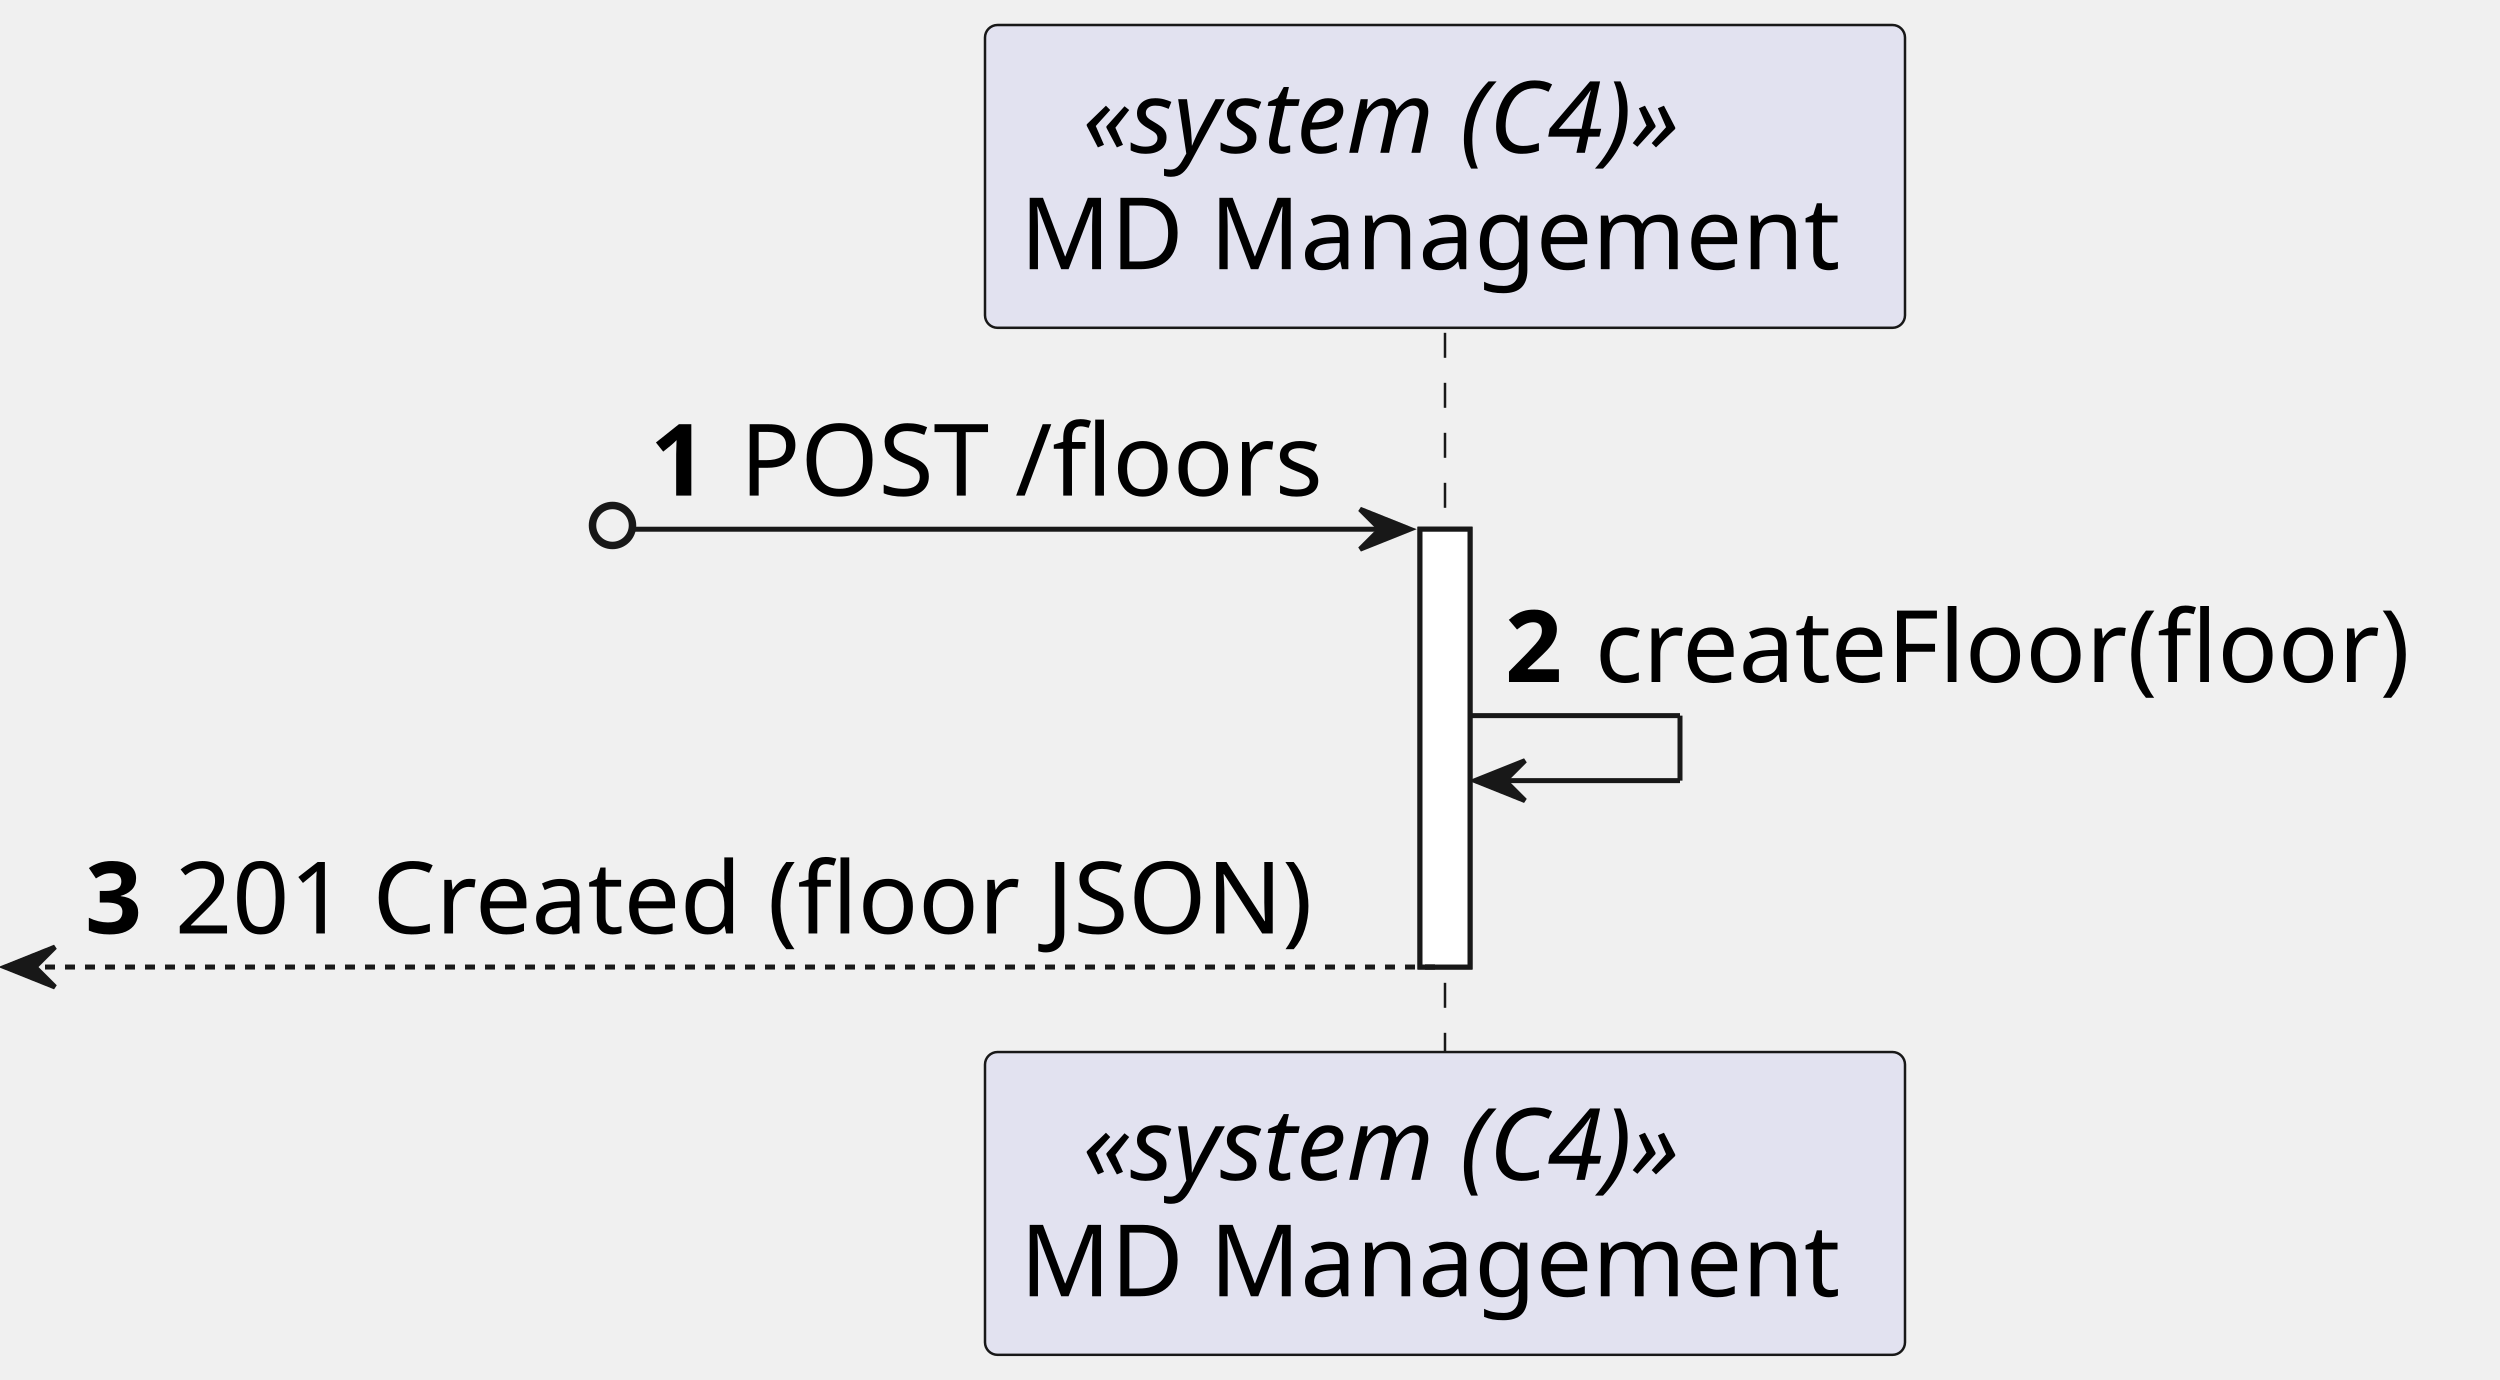
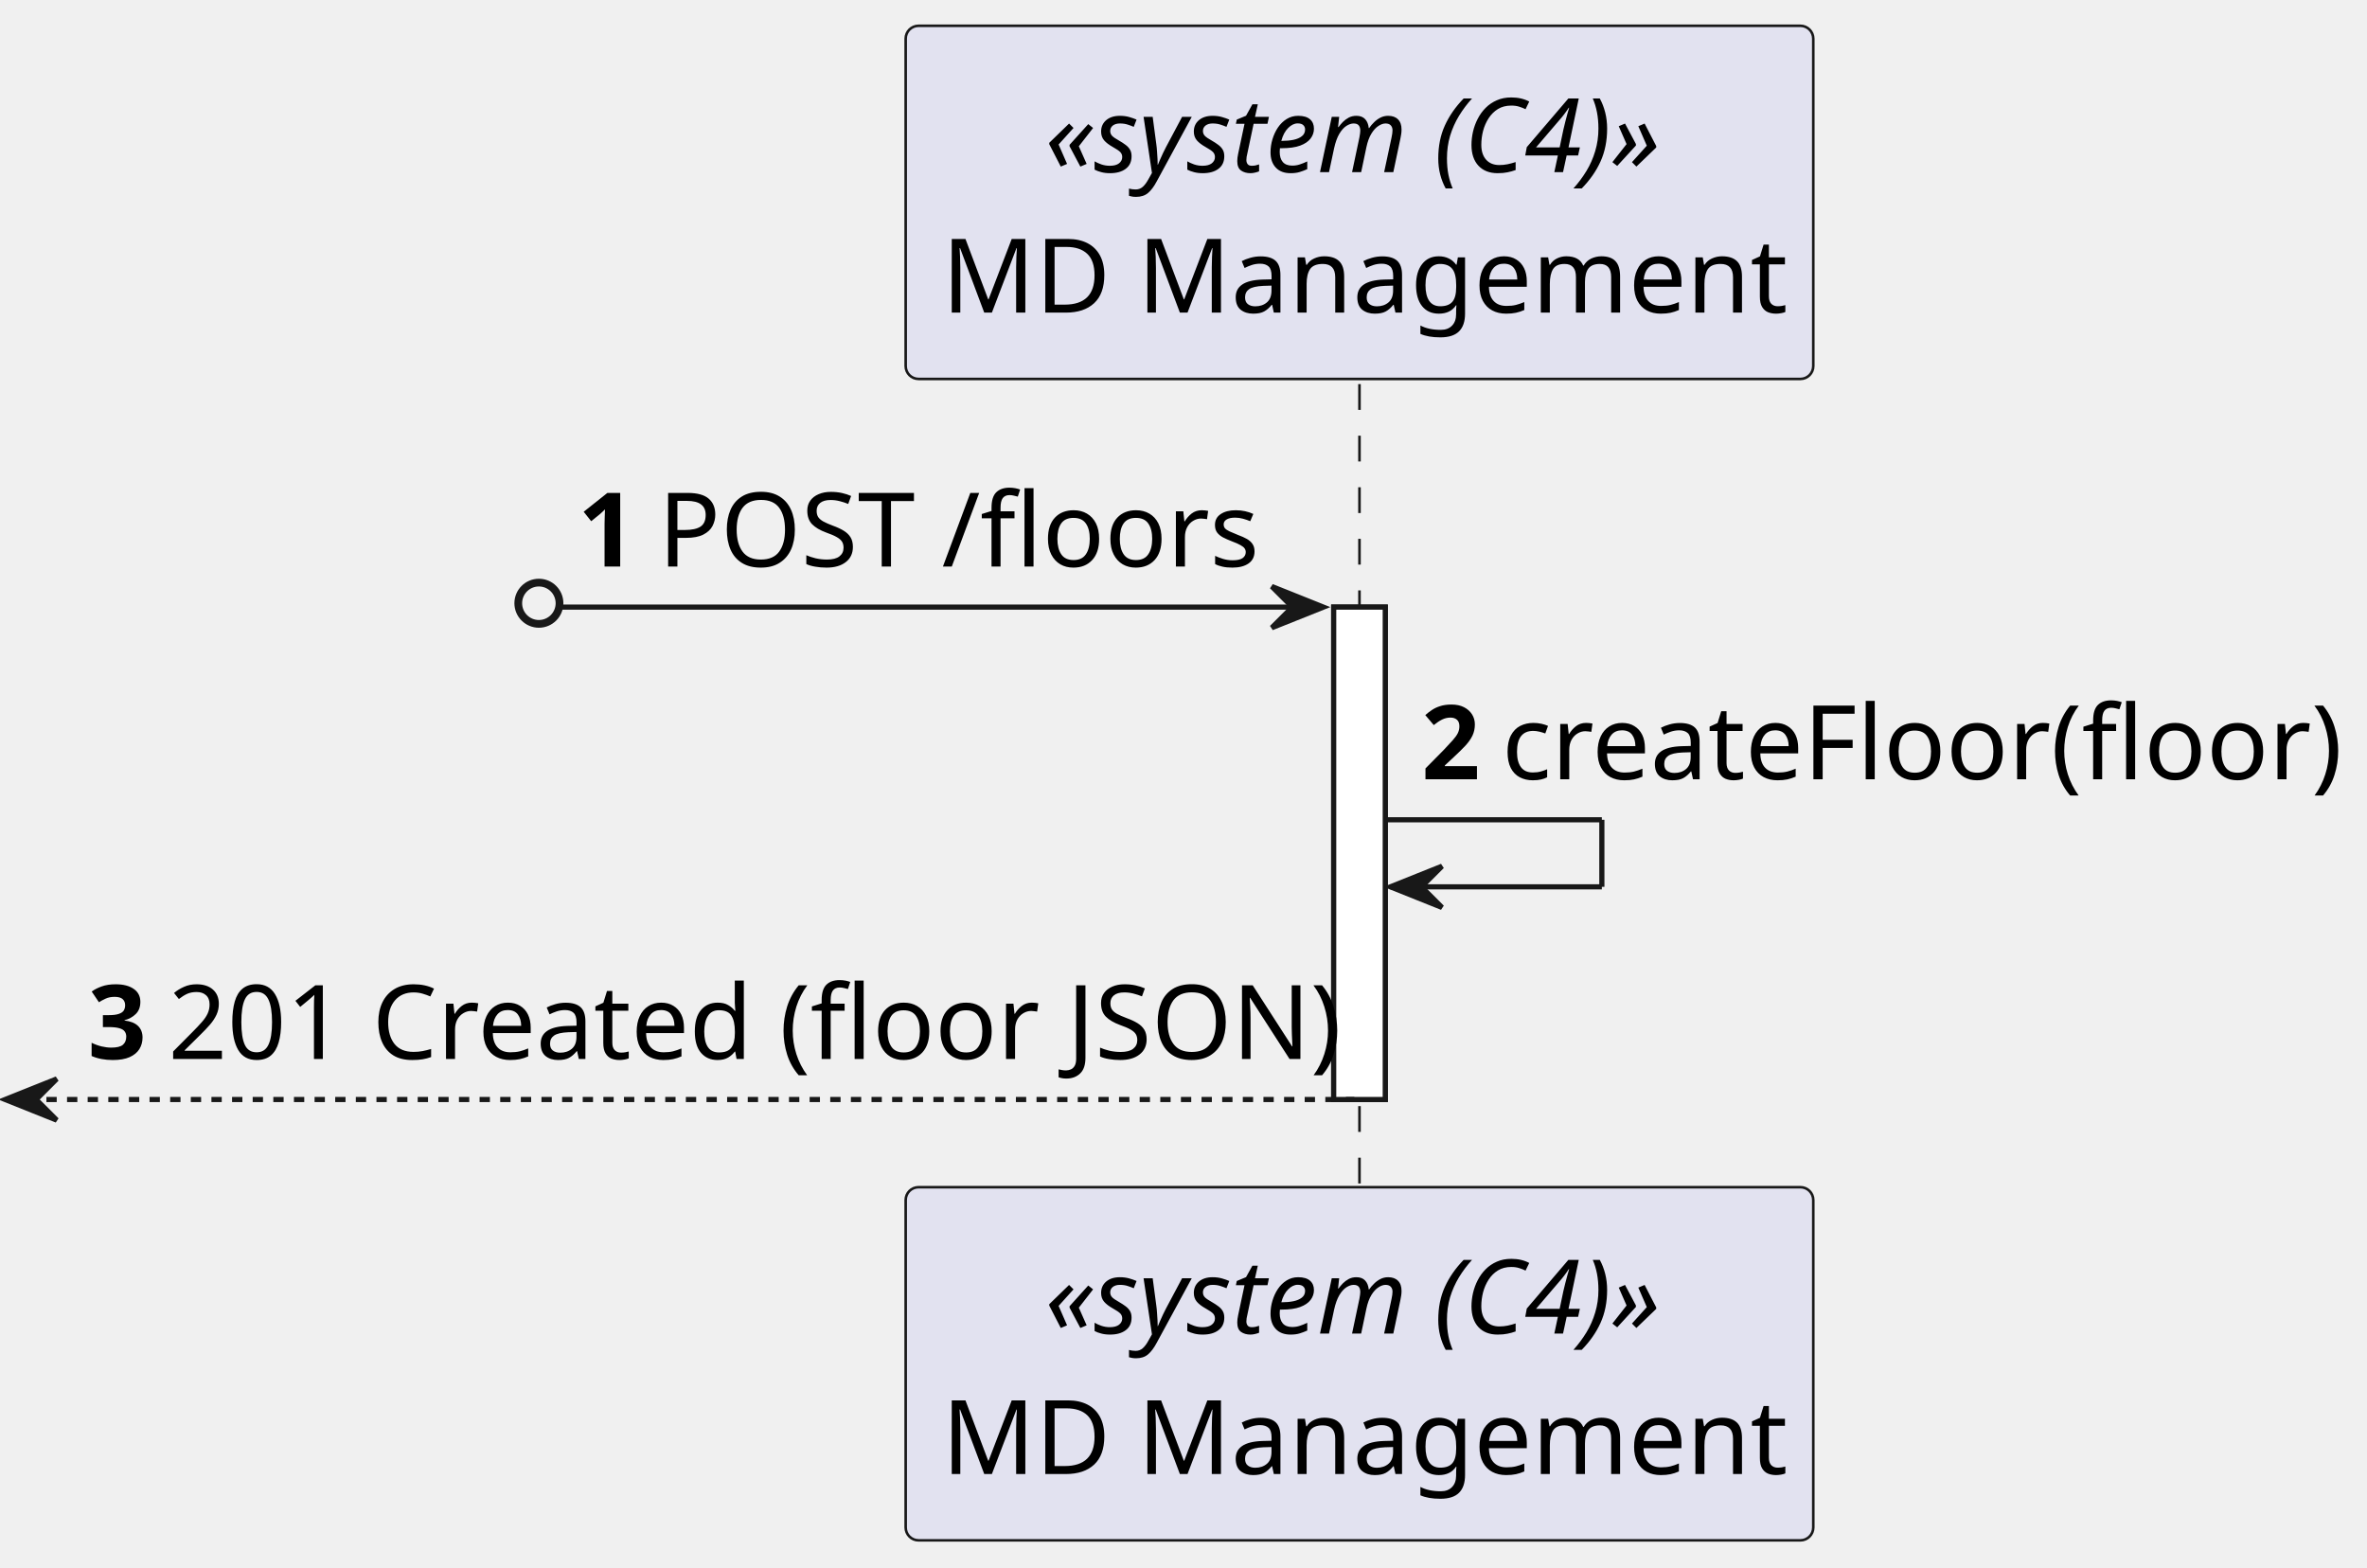
- <svg xmlns="http://www.w3.org/2000/svg" contentStyleType="text/css" height="276px" preserveAspectRatio="none" style="width:500px;height:276px;background:#FFFFFF;" version="1.1" viewBox="0 0 500 276" width="500px" zoomAndPan="magnify">
+ <svg xmlns="http://www.w3.org/2000/svg" contentStyleType="text/css" height="304px" preserveAspectRatio="none" style="width:459px;height:304px;background:#FFFFFF;" version="1.1" viewBox="0 0 459 304" width="459px" zoomAndPan="magnify">
  <defs />
  <g>
-     <rect fill="#FFFFFF" height="87.562" style="stroke:#181818;stroke-width:1.0;" width="10" x="284" y="105.844" />
-     <line style="stroke:#181818;stroke-width:0.5;stroke-dasharray:5.0,5.0;" x1="289" x2="289" y1="66.562" y2="211.406" />
-     <rect fill="#E2E2F0" height="60.562" rx="2.5" ry="2.5" style="stroke:#181818;stroke-width:0.5;" width="184" x="197" y="5" />
-     <text fill="#000000" font-family="sans-serif" font-size="20" font-style="italic" lengthAdjust="spacing" textLength="145" x="216.5" y="30.564">«system (C4)»</text>
-     <text fill="#000000" font-family="sans-serif" font-size="20" lengthAdjust="spacing" textLength="170" x="204" y="53.846">MD Management</text>
-     <rect fill="#E2E2F0" height="60.562" rx="2.5" ry="2.5" style="stroke:#181818;stroke-width:0.5;" width="184" x="197" y="210.406" />
-     <text fill="#000000" font-family="sans-serif" font-size="20" font-style="italic" lengthAdjust="spacing" textLength="145" x="216.5" y="235.971">«system (C4)»</text>
-     <text fill="#000000" font-family="sans-serif" font-size="20" lengthAdjust="spacing" textLength="170" x="204" y="259.252">MD Management</text>
-     <rect fill="#FFFFFF" height="87.562" style="stroke:#181818;stroke-width:1.0;" width="10" x="284" y="105.844" />
-     <ellipse cx="122.5" cy="105.094" fill="none" rx="4" ry="4" style="stroke:#181818;stroke-width:1.5;" />
-     <polygon fill="#181818" points="272,101.844,282,105.844,272,109.844,276,105.844" style="stroke:#181818;stroke-width:1.0;" />
-     <line style="stroke:#181818;stroke-width:1.0;" x1="127" x2="278" y1="105.844" y2="105.844" />
-     <text fill="#000000" font-family="sans-serif" font-size="20" font-weight="bold" lengthAdjust="spacing" textLength="14" x="130" y="99.127">1</text>
-     <text fill="#000000" font-family="sans-serif" font-size="20" lengthAdjust="spacing" textLength="121" x="148" y="99.127">POST /floors</text>
-     <line style="stroke:#181818;stroke-width:1.0;" x1="294" x2="336" y1="143.125" y2="143.125" />
-     <line style="stroke:#181818;stroke-width:1.0;" x1="336" x2="336" y1="143.125" y2="156.125" />
-     <line style="stroke:#181818;stroke-width:1.0;" x1="295" x2="336" y1="156.125" y2="156.125" />
-     <polygon fill="#181818" points="305,152.125,295,156.125,305,160.125,301,156.125" style="stroke:#181818;stroke-width:1.0;" />
-     <text fill="#000000" font-family="sans-serif" font-size="20" font-weight="bold" lengthAdjust="spacing" textLength="14" x="301" y="136.408">2</text>
-     <text fill="#000000" font-family="sans-serif" font-size="20" lengthAdjust="spacing" textLength="174" x="319" y="136.408">createFloor(floor)</text>
-     <polygon fill="#181818" points="11,189.406,1,193.406,11,197.406,7,193.406" style="stroke:#181818;stroke-width:1.0;" />
-     <line style="stroke:#181818;stroke-width:1.0;stroke-dasharray:2.0,2.0;" x1="5" x2="288" y1="193.406" y2="193.406" />
-     <text fill="#000000" font-family="sans-serif" font-size="20" font-weight="bold" lengthAdjust="spacing" textLength="14" x="17" y="186.69">3</text>
-     <text fill="#000000" font-family="sans-serif" font-size="20" lengthAdjust="spacing" textLength="247" x="35" y="186.69">201 Created (floor JSON)</text>
+     <rect fill="#FFFFFF" height="95.48" style="stroke:#181818;stroke-width:1.0;" width="10" x="258.625" y="117.72" />
+     <line style="stroke:#181818;stroke-width:0.5;stroke-dasharray:5.0,5.0;" x1="263.625" x2="263.625" y1="74.48" y2="231.2" />
+     <rect fill="#E2E2F0" height="68.48" rx="2.5" ry="2.5" style="stroke:#181818;stroke-width:0.5;" width="176" x="175.625" y="5" />
+     <text fill="#000000" font-family="sans-serif" font-size="20" font-style="italic" lengthAdjust="spacing" textLength="122" x="202.625" y="33.38">«system (C4)»</text>
+     <text fill="#000000" font-family="sans-serif" font-size="20" lengthAdjust="spacing" textLength="162" x="182.625" y="60.62">MD Management</text>
+     <rect fill="#E2E2F0" height="68.48" rx="2.5" ry="2.5" style="stroke:#181818;stroke-width:0.5;" width="176" x="175.625" y="230.2" />
+     <text fill="#000000" font-family="sans-serif" font-size="20" font-style="italic" lengthAdjust="spacing" textLength="122" x="202.625" y="258.58">«system (C4)»</text>
+     <text fill="#000000" font-family="sans-serif" font-size="20" lengthAdjust="spacing" textLength="162" x="182.625" y="285.82">MD Management</text>
+     <rect fill="#FFFFFF" height="95.48" style="stroke:#181818;stroke-width:1.0;" width="10" x="258.625" y="117.72" />
+     <ellipse cx="104.5" cy="116.97" fill="none" rx="4" ry="4" style="stroke:#181818;stroke-width:1.5;" />
+     <polygon fill="#181818" points="246.625,113.72,256.625,117.72,246.625,121.72,250.625,117.72" style="stroke:#181818;stroke-width:1.0;" />
+     <line style="stroke:#181818;stroke-width:1.0;" x1="109" x2="252.625" y1="117.72" y2="117.72" />
+     <text fill="#000000" font-family="sans-serif" font-size="20" font-weight="bold" lengthAdjust="spacing" textLength="11.625" x="112" y="109.86">1</text>
+     <text fill="#000000" font-family="sans-serif" font-size="20" lengthAdjust="spacing" textLength="116" x="127.625" y="109.86">POST /floors</text>
+     <line style="stroke:#181818;stroke-width:1.0;" x1="268.625" x2="310.625" y1="158.96" y2="158.96" />
+     <line style="stroke:#181818;stroke-width:1.0;" x1="310.625" x2="310.625" y1="158.96" y2="171.96" />
+     <line style="stroke:#181818;stroke-width:1.0;" x1="269.625" x2="310.625" y1="171.96" y2="171.96" />
+     <polygon fill="#181818" points="279.625,167.96,269.625,171.96,279.625,175.96,275.625,171.96" style="stroke:#181818;stroke-width:1.0;" />
+     <text fill="#000000" font-family="sans-serif" font-size="20" font-weight="bold" lengthAdjust="spacing" textLength="11.625" x="275.625" y="151.1">2</text>
+     <text fill="#000000" font-family="sans-serif" font-size="20" lengthAdjust="spacing" textLength="161" x="291.25" y="151.1">createFloor(floor)</text>
+     <polygon fill="#181818" points="11,209.2,1,213.2,11,217.2,7,213.2" style="stroke:#181818;stroke-width:1.0;" />
+     <line style="stroke:#181818;stroke-width:1.0;stroke-dasharray:2.0,2.0;" x1="5" x2="262.625" y1="213.2" y2="213.2" />
+     <text fill="#000000" font-family="sans-serif" font-size="20" font-weight="bold" lengthAdjust="spacing" textLength="11.625" x="17" y="205.34">3</text>
+     <text fill="#000000" font-family="sans-serif" font-size="20" lengthAdjust="spacing" textLength="224" x="32.625" y="205.34">201 Created (floor JSON)</text>
  </g>
</svg>
